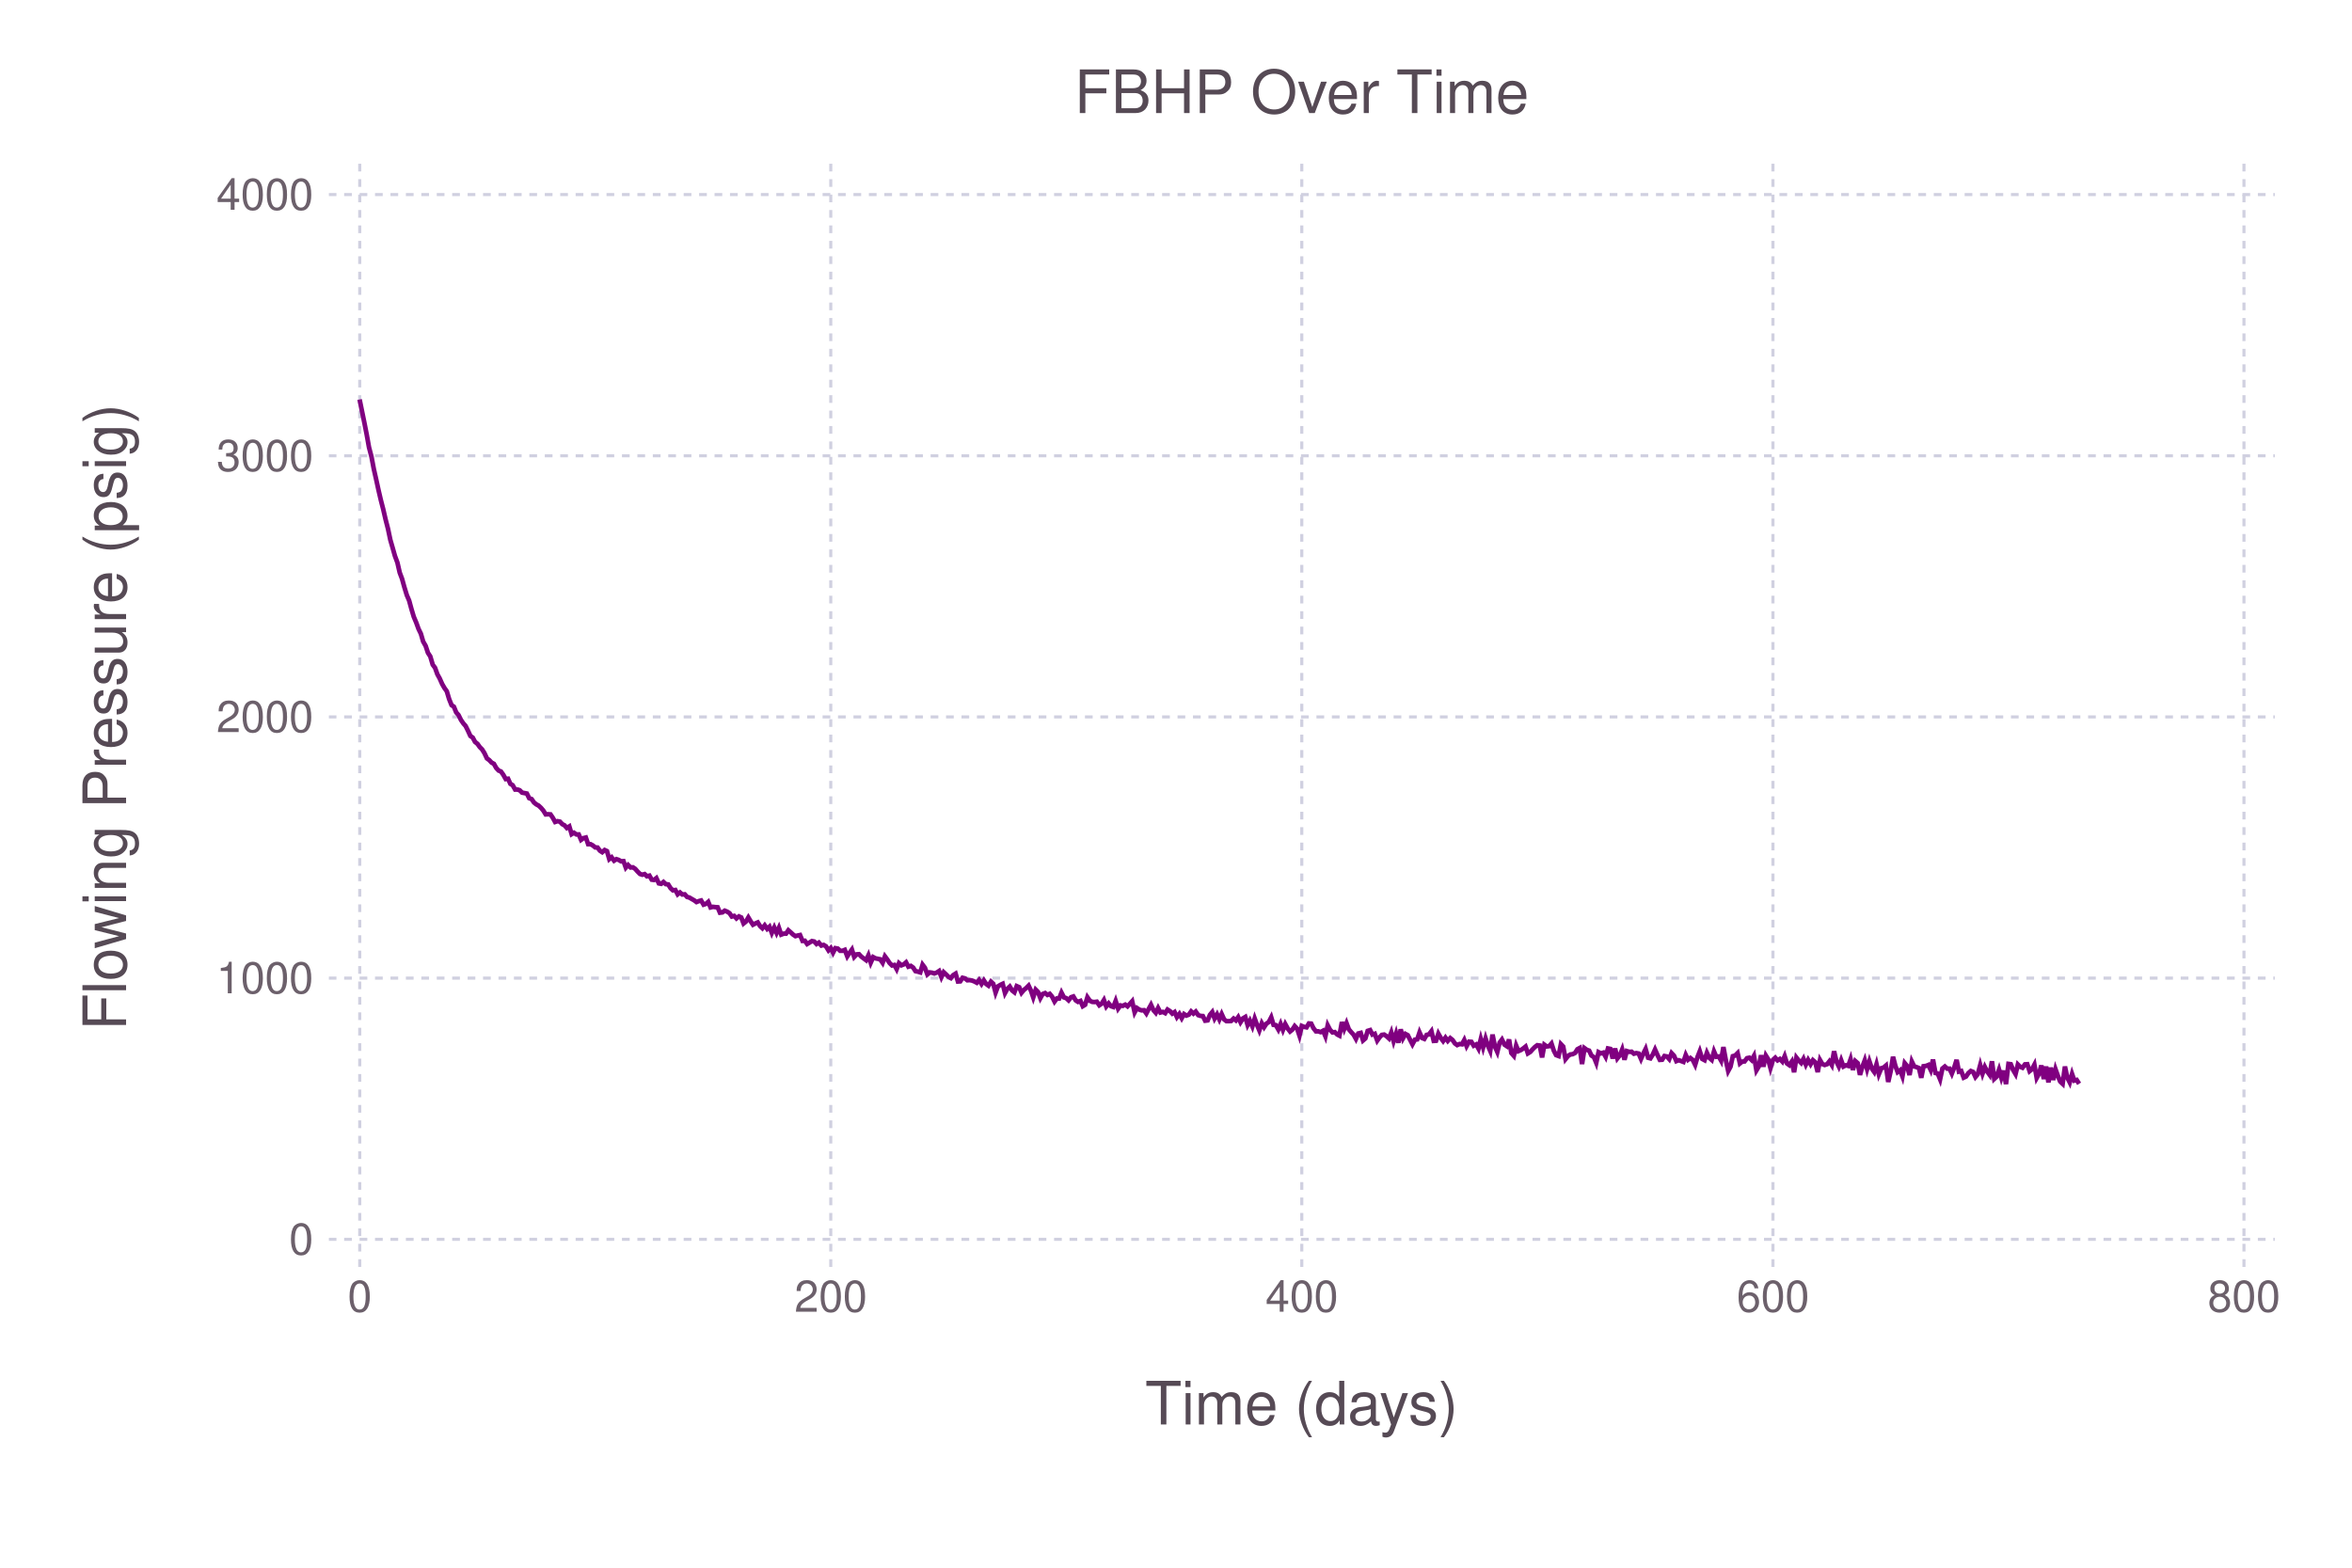
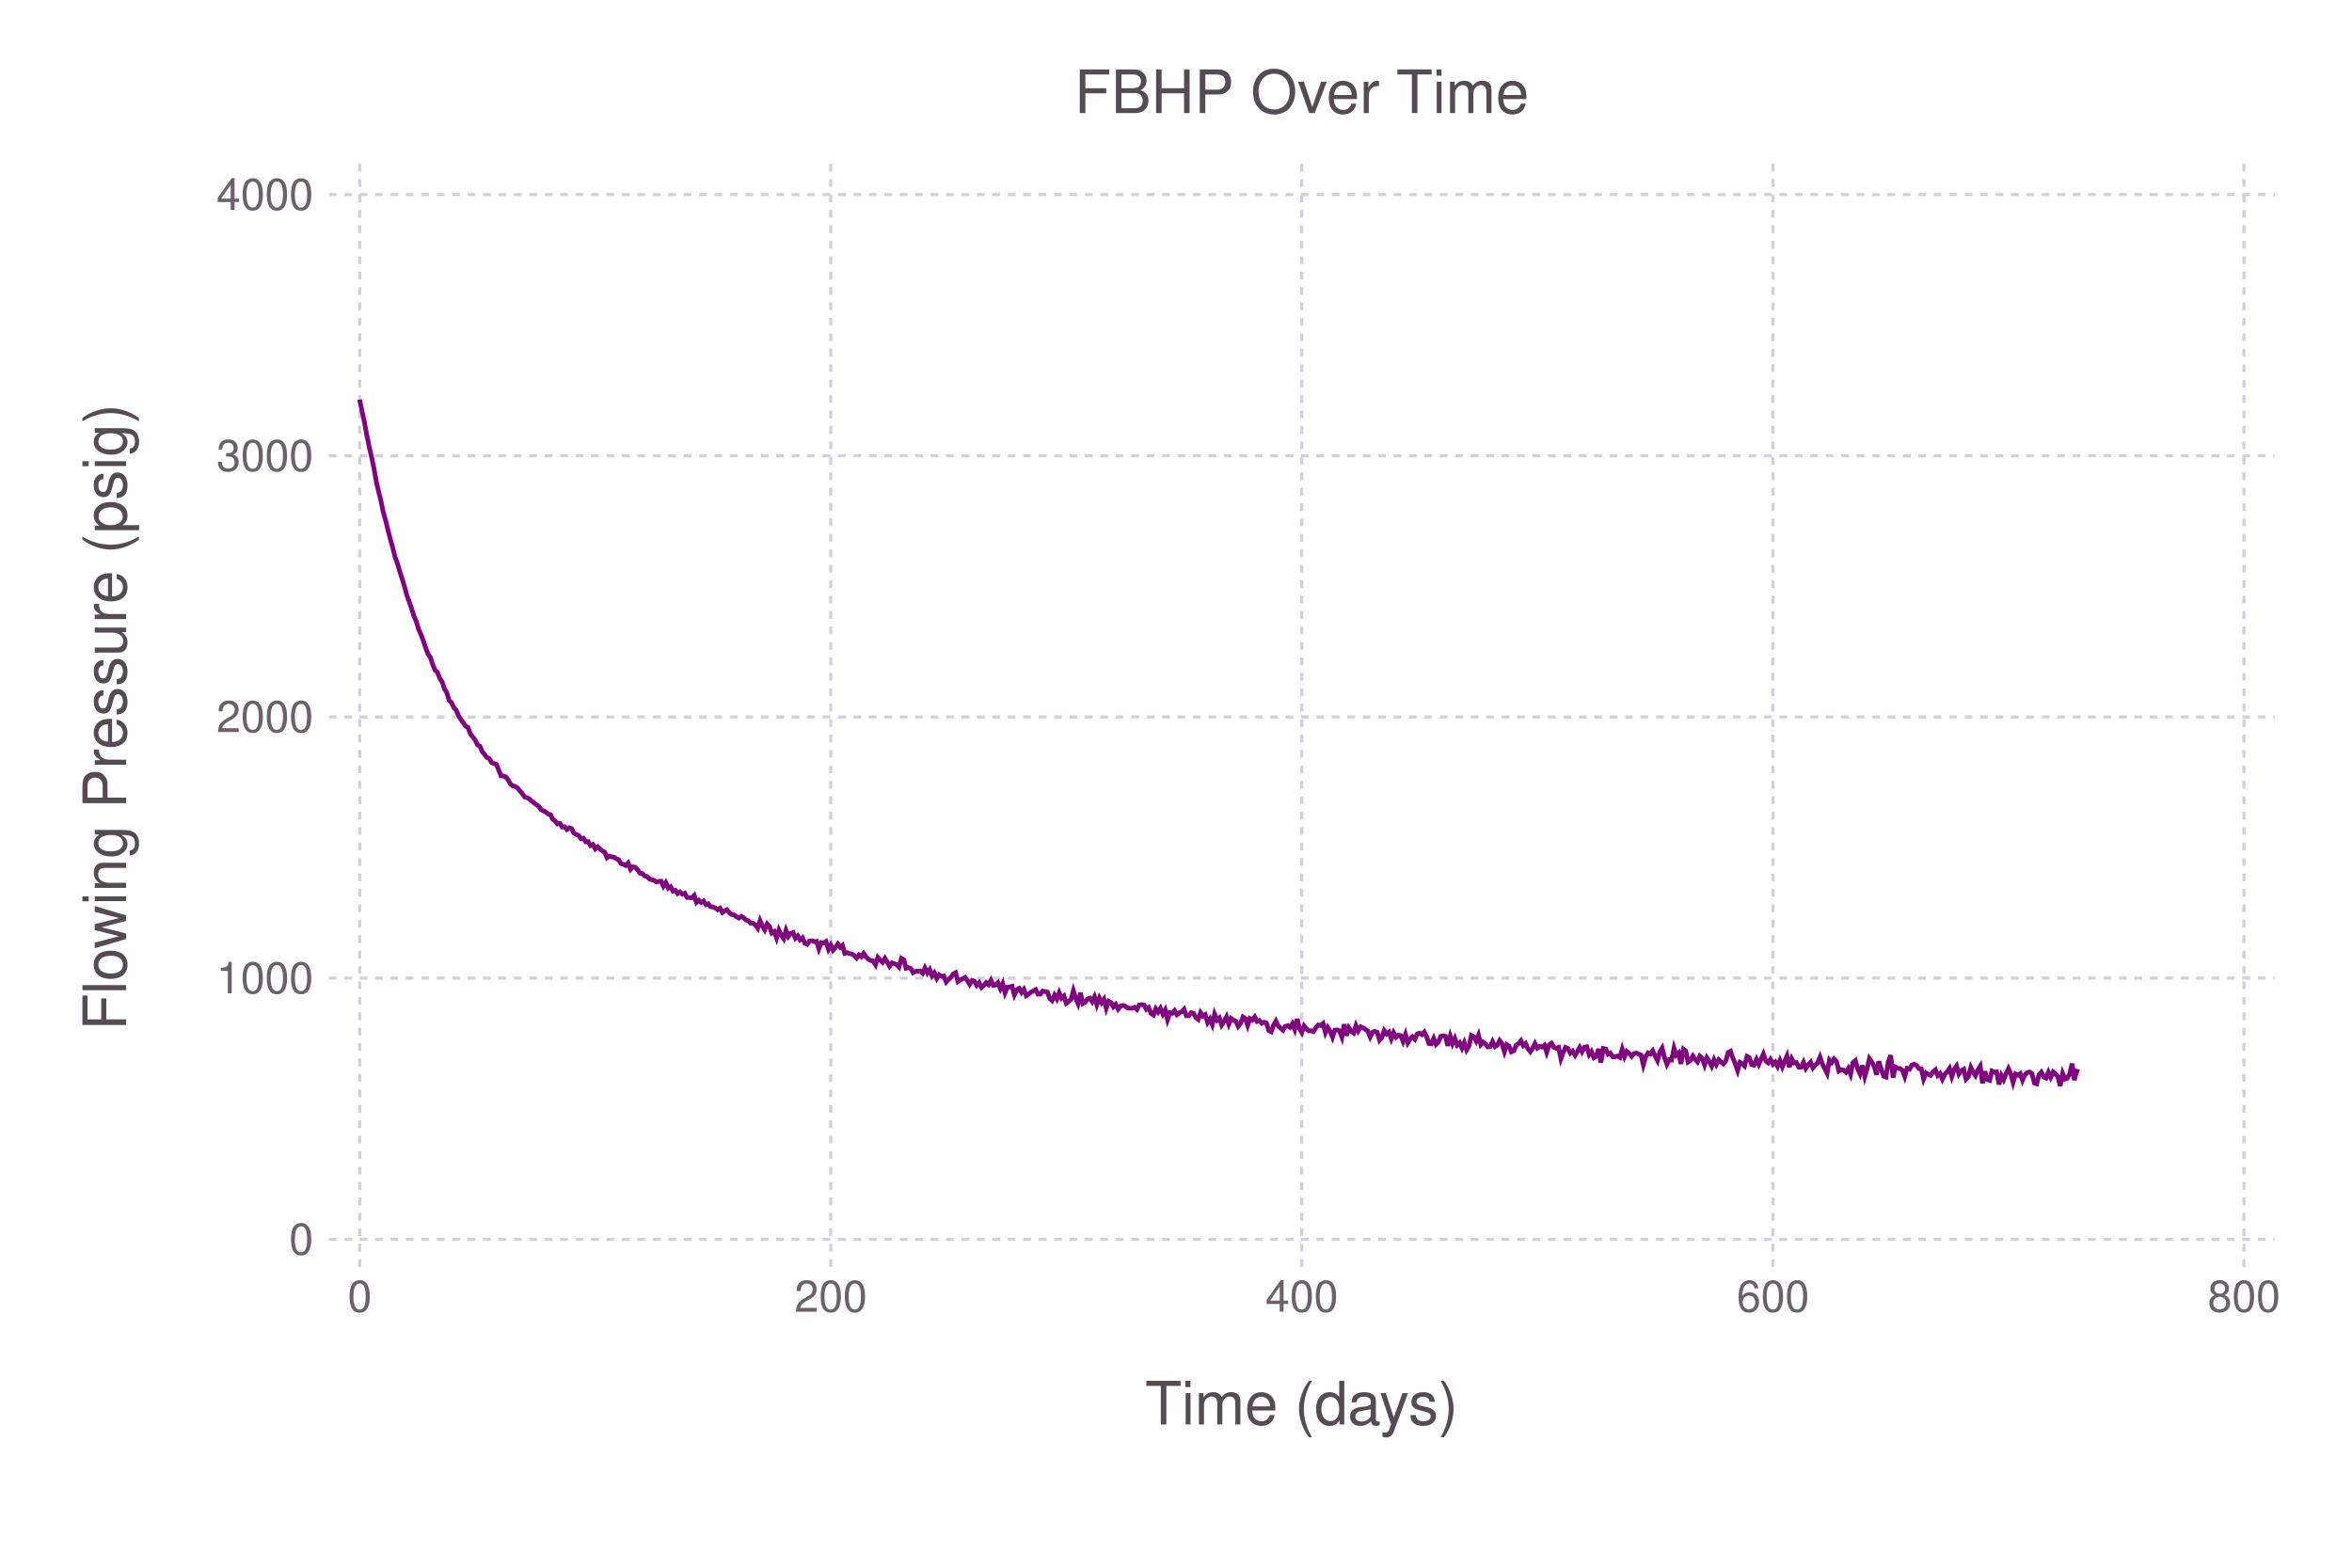
<svg xmlns="http://www.w3.org/2000/svg" version="1.2" width="152.4mm" height="101.6mm" viewBox="0 0 152.4 101.6" stroke="none" fill="#000000" stroke-width="0.3" font-size="3.88">
  <defs>
    <marker id="arrow" markerWidth="15" markerHeight="7" refX="5" refY="3.5" orient="auto" markerUnits="strokeWidth">
      <path d="M0,0 L15,3.5 L0,7 z" stroke="context-stroke" fill="context-stroke" />
    </marker>
  </defs>
-   <g class="plotroot xscalable yscalable" id="img-1072ef1b-1">
-     <g font-size="3.88" font-family="'PT Sans','Helvetica Neue','Helvetica',sans-serif" fill="#564A55" stroke="#000000" stroke-opacity="0.000" id="img-1072ef1b-2">
+   <g class="plotroot xscalable yscalable" id="img-fba27ea1-1">
+     <g font-size="3.88" font-family="'PT Sans','Helvetica Neue','Helvetica',sans-serif" fill="#564A55" stroke="#000000" stroke-opacity="0.000" id="img-fba27ea1-2">
      <g transform="translate(84.35,89.99)">
        <g class="primitive">
          <text text-anchor="middle" dy="0.6em">Time (days)</text>
        </g>
      </g>
    </g>
-     <g class="guide xlabels" font-size="2.82" font-family="'PT Sans Caption','Helvetica Neue','Helvetica',sans-serif" fill="#6C606B" id="img-1072ef1b-3">
+     <g class="guide xlabels" font-size="2.82" font-family="'PT Sans Caption','Helvetica Neue','Helvetica',sans-serif" fill="#6C606B" id="img-fba27ea1-3">
      <g transform="translate(23.31,83.32)">
        <g class="primitive">
          <text text-anchor="middle" dy="0.6em">0</text>
        </g>
      </g>
      <g transform="translate(53.83,83.32)">
        <g class="primitive">
          <text text-anchor="middle" dy="0.6em">200</text>
        </g>
      </g>
      <g transform="translate(84.35,83.32)">
        <g class="primitive">
          <text text-anchor="middle" dy="0.6em">400</text>
        </g>
      </g>
      <g transform="translate(114.88,83.32)">
        <g class="primitive">
          <text text-anchor="middle" dy="0.6em">600</text>
        </g>
      </g>
      <g transform="translate(145.4,83.32)">
        <g class="primitive">
          <text text-anchor="middle" dy="0.6em">800</text>
        </g>
      </g>
    </g>
-     <g clip-path="url(#img-1072ef1b-4)">
-       <g id="img-1072ef1b-5">
-         <g pointer-events="visible" fill="#000000" fill-opacity="0.000" stroke="#000000" stroke-opacity="0.000" class="guide background" id="img-1072ef1b-6">
-           <g transform="translate(84.35,46.46)" id="img-1072ef1b-7">
+     <g clip-path="url(#img-fba27ea1-4)">
+       <g id="img-fba27ea1-5">
+         <g pointer-events="visible" fill="#000000" fill-opacity="0.000" stroke="#000000" stroke-opacity="0.000" class="guide background" id="img-fba27ea1-6">
+           <g transform="translate(84.35,46.46)" id="img-fba27ea1-7">
            <path d="M-63.05,-35.85 L 63.05 -35.85 63.05 35.85 -63.05 35.85 z" class="primitive" />
          </g>
        </g>
-         <g class="guide ygridlines xfixed" stroke-dasharray="0.5,0.5" stroke-width="0.2" stroke="#D0D0E0" id="img-1072ef1b-8">
-           <g transform="translate(84.35,80.32)" id="img-1072ef1b-9">
+         <g class="guide ygridlines xfixed" stroke-dasharray="0.5,0.5" stroke-width="0.2" stroke="#D0D0E0" id="img-fba27ea1-8">
+           <g transform="translate(84.35,80.32)" id="img-fba27ea1-9">
            <path fill="none" d="M-63.05,0 L 63.05 0" class="primitive" />
          </g>
-           <g transform="translate(84.35,63.39)" id="img-1072ef1b-10">
+           <g transform="translate(84.35,63.39)" id="img-fba27ea1-10">
            <path fill="none" d="M-63.05,0 L 63.05 0" class="primitive" />
          </g>
-           <g transform="translate(84.35,46.46)" id="img-1072ef1b-11">
+           <g transform="translate(84.35,46.46)" id="img-fba27ea1-11">
            <path fill="none" d="M-63.05,0 L 63.05 0" class="primitive" />
          </g>
-           <g transform="translate(84.35,29.54)" id="img-1072ef1b-12">
+           <g transform="translate(84.35,29.54)" id="img-fba27ea1-12">
            <path fill="none" d="M-63.05,0 L 63.05 0" class="primitive" />
          </g>
-           <g transform="translate(84.35,12.61)" id="img-1072ef1b-13">
+           <g transform="translate(84.35,12.61)" id="img-fba27ea1-13">
            <path fill="none" d="M-63.05,0 L 63.05 0" class="primitive" />
          </g>
        </g>
-         <g class="guide xgridlines yfixed" stroke-dasharray="0.5,0.5" stroke-width="0.2" stroke="#D0D0E0" id="img-1072ef1b-14">
-           <g transform="translate(23.31,46.46)" id="img-1072ef1b-15">
+         <g class="guide xgridlines yfixed" stroke-dasharray="0.5,0.5" stroke-width="0.2" stroke="#D0D0E0" id="img-fba27ea1-14">
+           <g transform="translate(23.31,46.46)" id="img-fba27ea1-15">
            <path fill="none" d="M0,-35.85 L 0 35.85" class="primitive" />
          </g>
-           <g transform="translate(53.83,46.46)" id="img-1072ef1b-16">
+           <g transform="translate(53.83,46.46)" id="img-fba27ea1-16">
            <path fill="none" d="M0,-35.85 L 0 35.85" class="primitive" />
          </g>
-           <g transform="translate(84.35,46.46)" id="img-1072ef1b-17">
+           <g transform="translate(84.35,46.46)" id="img-fba27ea1-17">
            <path fill="none" d="M0,-35.85 L 0 35.85" class="primitive" />
          </g>
-           <g transform="translate(114.88,46.46)" id="img-1072ef1b-18">
+           <g transform="translate(114.88,46.46)" id="img-fba27ea1-18">
            <path fill="none" d="M0,-35.85 L 0 35.85" class="primitive" />
          </g>
-           <g transform="translate(145.4,46.46)" id="img-1072ef1b-19">
+           <g transform="translate(145.4,46.46)" id="img-fba27ea1-19">
            <path fill="none" d="M0,-35.85 L 0 35.85" class="primitive" />
          </g>
        </g>
-         <g class="plotpanel" id="img-1072ef1b-20">
-           <g stroke-width="0.3" fill="#000000" fill-opacity="0.000" class="geometry" id="img-1072ef1b-21">
-             <g class="color_RGB{N0f8}(0.502,0.0,0.502)" stroke-dasharray="none" stroke="#800080" id="img-1072ef1b-22">
-               <g transform="translate(79.01,62.85)" id="img-1072ef1b-23">
-                 <path fill="none" d="M-55.71,-36.96 L -55.55 -36.18 -55.4 -35.45 -55.25 -34.69 -55.1 -33.86 -54.94 -33.25 -54.79 -32.46 -54.64 -31.8 -54.48 -31.07 -54.33 -30.43 -54.18 -29.85 -54.03 -29.2 -53.87 -28.58 -53.72 -27.87 -53.57 -27.35 -53.42 -26.82 -53.26 -26.39 -53.11 -25.74 -52.96 -25.34 -52.81 -24.8 -52.65 -24.28 -52.5 -23.93 -52.35 -23.38 -52.2 -22.88 -52.04 -22.5 -51.89 -22.09 -51.74 -21.78 -51.59 -21.27 -51.43 -20.99 -51.28 -20.54 -51.13 -20.31 -50.97 -19.77 -50.82 -19.57 -50.67 -19.15 -50.52 -18.88 -50.36 -18.52 -50.21 -18.26 -50.06 -18.05 -49.91 -17.55 -49.75 -17.15 -49.6 -17.05 -49.45 -16.68 -49.3 -16.51 -49.14 -16.19 -48.99 -15.97 -48.84 -15.8 -48.69 -15.5 -48.53 -15.15 -48.38 -15.05 -48.23 -14.77 -48.07 -14.64 -47.92 -14.43 -47.77 -14.28 -47.62 -14.04 -47.46 -13.7 -47.31 -13.59 -47.16 -13.43 -47.01 -13.35 -46.85 -13.07 -46.7 -12.91 -46.55 -12.85 -46.4 -12.64 -46.24 -12.36 -46.09 -12.38 -45.94 -12.05 -45.79 -11.96 -45.63 -11.68 -45.48 -11.68 -45.33 -11.63 -45.18 -11.48 -45.02 -11.45 -44.87 -11.42 -44.72 -11.12 -44.56 -11.06 -44.41 -10.84 -44.26 -10.72 -44.11 -10.64 -43.95 -10.49 -43.8 -10.31 -43.65 -10.07 -43.5 -10.08 -43.34 -10.07 -43.19 -9.85 -43.04 -9.58 -42.89 -9.63 -42.73 -9.6 -42.58 -9.44 -42.43 -9.36 -42.28 -9.19 -42.12 -9.29 -41.97 -8.79 -41.82 -8.88 -41.66 -8.77 -41.51 -8.77 -41.36 -8.42 -41.21 -8.53 -41.05 -8.57 -40.9 -8.14 -40.75 -8.14 -40.6 -8.06 -40.44 -7.93 -40.29 -7.92 -40.14 -7.72 -39.99 -7.62 -39.83 -7.76 -39.68 -7.69 -39.53 -7.17 -39.38 -7.29 -39.22 -7.07 -39.07 -7.17 -38.92 -7.12 -38.77 -7.03 -38.61 -7.04 -38.46 -6.62 -38.31 -6.79 -38.15 -6.63 -38 -6.64 -37.85 -6.54 -37.7 -6.37 -37.54 -6.21 -37.39 -6.16 -37.24 -6.2 -37.09 -6.06 -36.93 -6.1 -36.78 -5.84 -36.63 -5.82 -36.48 -5.94 -36.32 -5.6 -36.17 -5.57 -36.02 -5.69 -35.87 -5.55 -35.71 -5.53 -35.56 -5.29 -35.41 -5.15 -35.25 -5.17 -35.1 -4.89 -34.95 -5.01 -34.8 -4.88 -34.64 -4.89 -34.49 -4.72 -34.34 -4.68 -34.19 -4.59 -34.03 -4.5 -33.88 -4.39 -33.73 -4.45 -33.58 -4.49 -33.42 -4.22 -33.27 -4.27 -33.12 -4.4 -32.97 -4.04 -32.81 -4.08 -32.66 -4.06 -32.51 -4.05 -32.36 -3.7 -32.2 -3.72 -32.05 -3.83 -31.9 -3.77 -31.74 -3.67 -31.59 -3.45 -31.44 -3.49 -31.29 -3.33 -31.13 -3.46 -30.98 -3.39 -30.83 -3 -30.68 -3.12 -30.52 -3.39 -30.37 -3.14 -30.22 -2.92 -30.07 -3 -29.91 -3.07 -29.76 -2.83 -29.61 -2.69 -29.46 -2.88 -29.3 -2.65 -29.15 -2.79 -29 -2.39 -28.84 -2.74 -28.69 -2.39 -28.54 -2.72 -28.39 -2.28 -28.23 -2.34 -28.08 -2.34 -27.93 -2.56 -27.78 -2.43 -27.62 -2.28 -27.47 -2.18 -27.32 -2.22 -27.17 -2.25 -27.01 -1.87 -26.86 -1.88 -26.71 -1.67 -26.56 -1.76 -26.4 -1.86 -26.25 -1.83 -26.1 -1.67 -25.95 -1.76 -25.79 -1.57 -25.64 -1.61 -25.49 -1.52 -25.33 -1.26 -25.18 -1.41 -25.03 -1.11 -24.88 -1.4 -24.72 -1.37 -24.57 -1.23 -24.42 -1.23 -24.27 -1.29 -24.11 -0.87 -23.96 -1.1 -23.81 -1.31 -23.66 -0.83 -23.5 -1 -23.35 -1.01 -23.2 -0.85 -23.05 -0.74 -22.89 -0.62 -22.74 -0.94 -22.59 -0.46 -22.43 -0.82 -22.28 -0.74 -22.13 -0.71 -21.98 -0.68 -21.82 -0.45 -21.67 -0.87 -21.52 -0.67 -21.37 -0.44 -21.21 -0.28 -21.06 -0.31 -20.91 -0.04 -20.76 -0.43 -20.6 -0.29 -20.45 -0.35 -20.3 -0.48 -20.15 -0.2 -19.99 -0.25 -19.84 -0.14 -19.69 0.09 -19.54 0.12 -19.38 0.17 -19.23 -0.33 -19.08 -0.13 -18.92 0.3 -18.77 0.17 -18.62 0.19 -18.47 0.24 -18.31 0.18 -18.16 0.08 -18.01 0.48 -17.86 0.16 -17.7 0.31 -17.55 0.46 -17.4 0.54 -17.25 0.35 -17.09 0.25 -16.94 0.76 -16.79 0.75 -16.64 0.52 -16.48 0.56 -16.33 0.68 -16.18 0.67 -16.02 0.7 -15.87 0.76 -15.72 0.84 -15.57 0.66 -15.41 0.92 -15.26 0.69 -15.11 0.92 -14.96 1.03 -14.8 0.77 -14.65 0.91 -14.5 1.48 -14.35 1.08 -14.19 0.98 -14.04 0.91 -13.89 1.51 -13.74 1.24 -13.58 1.09 -13.43 1.34 -13.28 1.46 -13.13 1.06 -12.97 1.13 -12.82 1.49 -12.67 1.31 -12.51 1.18 -12.36 1.03 -12.21 1.35 -12.06 1.79 -11.9 1.29 -11.75 1.44 -11.6 1.84 -11.45 1.57 -11.29 1.51 -11.14 1.63 -10.99 1.56 -10.84 1.74 -10.68 2.06 -10.53 1.86 -10.38 1.86 -10.23 1.48 -10.07 1.79 -9.92 1.84 -9.77 1.98 -9.61 1.78 -9.46 1.73 -9.31 1.98 -9.16 2.08 -9 2.02 -8.85 2.36 -8.7 2.27 -8.55 1.78 -8.39 2.01 -8.24 2.08 -8.09 2.09 -7.94 2.07 -7.78 2.3 -7.63 2.2 -7.48 1.96 -7.33 2.38 -7.17 2.18 -7.02 2.36 -6.87 2.41 -6.72 2.02 -6.56 2.52 -6.41 2.31 -6.26 2.34 -6.1 2.26 -5.95 2.37 -5.8 2.21 -5.65 2.04 -5.49 2.76 -5.34 2.48 -5.19 2.58 -5.04 2.63 -4.88 2.62 -4.73 2.83 -4.58 2.54 -4.43 2.27 -4.27 2.62 -4.12 2.79 -3.97 2.48 -3.82 2.77 -3.66 2.73 -3.51 2.81 -3.36 2.58 -3.2 2.68 -3.05 2.84 -2.9 2.74 -2.75 3.07 -2.59 2.86 -2.44 3.14 -2.29 2.87 -2.14 2.97 -1.98 2.91 -1.83 2.7 -1.68 2.84 -1.53 2.71 -1.37 2.94 -1.22 2.99 -1.07 3 -0.92 3.3 -0.76 3.28 -0.61 2.92 -0.46 2.74 -0.31 3.16 -0.15 2.89 0 3.22 0.15 2.87 0.31 3.22 0.46 3.33 0.61 3.33 0.76 3.32 0.92 3.16 1.07 3.28 1.22 3.07 1.37 3.4 1.53 3.15 1.68 3.06 1.83 3.58 1.98 3.3 2.14 3.67 2.29 3.16 2.44 3.57 2.59 3.93 2.75 3.46 2.9 3.72 3.05 3.49 3.2 3.39 3.36 3.08 3.51 3.57 3.66 3.59 3.82 3.87 3.97 3.51 4.12 3.9 4.27 3.52 4.43 3.81 4.58 4 4.73 3.88 4.88 3.65 5.04 3.82 5.19 4.27 5.34 3.64 5.49 3.7 5.65 3.73 5.8 3.48 5.95 3.49 6.1 3.79 6.26 3.99 6.41 3.99 6.56 4.04 6.72 3.95 6.87 4.31 7.02 3.6 7.17 3.89 7.33 4.06 7.48 4.04 7.63 4.19 7.78 4.27 7.94 3.39 8.09 3.84 8.24 3.46 8.39 3.86 8.55 4.05 8.7 4.21 8.85 4.48 9 4.13 9.16 4.09 9.31 4.58 9.46 4.45 9.61 3.96 9.77 3.91 9.92 4.2 10.07 4.15 10.23 4.59 10.38 4.38 10.53 4.22 10.68 4.2 10.84 4.31 10.99 4.45 11.14 4.06 11.29 4.63 11.45 4.13 11.6 4.73 11.75 3.86 11.9 4.44 12.06 4.16 12.21 4.24 12.36 4.54 12.51 4.83 12.67 4.53 12.82 4.51 12.97 4.06 13.13 4.42 13.28 4.48 13.43 4.22 13.58 4.19 13.74 3.98 13.89 4.61 14.04 4.6 14.19 4.14 14.35 4.42 14.5 4.62 14.65 4.4 14.8 4.61 14.96 4.43 15.11 4.55 15.26 4.77 15.41 4.88 15.57 4.81 15.72 4.83 15.87 4.55 16.02 4.95 16.18 4.66 16.33 4.67 16.48 4.92 16.64 4.84 16.79 5.11 16.94 4.49 17.09 5.03 17.25 4.45 17.4 4.92 17.55 5.26 17.7 4.2 17.86 4.99 18.01 5.33 18.16 4.72 18.31 4.52 18.47 4.85 18.62 4.95 18.77 4.52 18.92 5.4 19.08 5.58 19.23 4.91 19.38 5.27 19.54 5.2 19.69 5.1 19.84 4.98 19.99 5.42 20.15 5.32 20.3 5.15 20.45 5 20.6 4.89 20.76 4.91 20.91 5.68 21.06 4.86 21.21 4.97 21.37 4.95 21.52 4.78 21.67 5.24 21.82 5.53 21.98 5.59 22.13 4.82 22.28 4.98 22.43 5.79 22.59 5.59 22.74 5.49 22.89 5.47 23.05 5.39 23.2 5.15 23.35 5.07 23.5 6.11 23.66 5.08 23.81 5.19 23.96 5.24 24.11 5.56 24.27 5.66 24.42 6.03 24.57 5.34 24.72 5.42 24.88 5.37 25.03 5.64 25.18 5.1 25.33 5.13 25.49 5.75 25.64 5.1 25.79 5.74 25.95 5.54 26.1 5.17 26.25 5.83 26.4 5.27 26.56 5.32 26.71 5.31 26.86 5.44 27.01 5.4 27.17 5.43 27.32 5.78 27.47 5.43 27.62 5.13 27.78 5.7 27.93 5.74 28.08 5.5 28.23 5.17 28.39 5.53 28.54 5.84 28.69 5.83 28.84 5.59 29 5.62 29.15 5.79 29.3 5.4 29.46 5.57 29.61 5.92 29.76 5.86 29.91 5.91 30.07 5.97 30.22 5.52 30.37 5.83 30.52 5.72 30.68 5.85 30.83 6.16 30.98 5.66 31.13 5.28 31.29 5.78 31.44 5.86 31.59 5.38 31.74 5.7 31.9 5.84 32.05 5.29 32.2 5.64 32.36 5.62 32.51 5.89 32.66 5.01 32.81 5.82 32.97 6.56 33.12 6.28 33.27 5.6 33.42 5.56 33.58 5.4 33.73 6.07 33.88 5.95 34.03 5.94 34.19 5.73 34.34 5.7 34.49 5.85 34.64 5.58 34.8 6.52 34.95 6.27 35.1 5.54 35.25 6.28 35.41 5.56 35.56 5.8 35.71 6.37 35.87 5.84 36.02 5.7 36.17 5.87 36.32 5.78 36.48 5.95 36.63 5.6 36.78 6.07 36.93 6.18 37.09 5.95 37.24 6.64 37.39 5.69 37.54 5.88 37.7 6.04 37.85 5.77 38 6.15 38.15 5.84 38.31 6.12 38.46 5.86 38.61 5.99 38.77 6.63 38.92 5.85 39.07 6.11 39.22 6.17 39.38 6.12 39.53 5.93 39.68 6.17 39.83 5.28 39.99 5.96 40.14 6.27 40.29 5.86 40.44 6.27 40.6 6.19 40.75 6.23 40.9 5.8 41.05 6.49 41.21 5.92 41.36 6.05 41.51 6.81 41.66 6.3 41.82 5.87 41.97 6.44 42.12 5.93 42.28 6.41 42.43 6.62 42.58 6.12 42.73 6.77 42.89 6.38 43.04 6.34 43.19 6.21 43.34 7.27 43.5 6.56 43.65 5.64 43.8 6.22 43.95 6.63 44.11 6.51 44.26 6.91 44.41 6.05 44.56 6.23 44.72 6.82 44.87 5.95 45.02 6.26 45.18 6.31 45.33 6.37 45.48 7 45.63 6.25 45.79 6.23 45.94 6.17 46.09 6.49 46.24 5.82 46.4 6.69 46.55 6.73 46.7 7.1 46.85 6.4 47.01 6.27 47.16 6.41 47.31 6.41 47.46 6.73 47.62 6.32 47.77 5.84 47.92 6.6 48.07 6.56 48.23 6.99 48.38 6.92 48.53 6.7 48.69 6.56 48.84 6.62 48.99 6.95 49.14 6.77 49.3 6.18 49.45 6.73 49.6 6.3 49.75 6.59 49.91 6.81 50.06 5.93 50.21 7.07 50.36 6.93 50.52 6.47 50.67 7 50.82 6.54 50.97 7.41 51.13 6.1 51.28 6.12 51.43 6.49 51.59 6.76 51.74 6.14 51.89 6.29 52.04 6.35 52.2 6.13 52.35 6.12 52.5 6.57 52.65 6.45 52.81 6.15 52.96 7.01 53.11 6.74 53.26 6.2 53.42 7.08 53.57 6.27 53.72 7.3 53.87 6.34 54.03 7.14 54.18 6.45 54.33 6.87 54.48 7.24 54.64 7.39 54.79 6.27 54.94 6.98 55.1 7.3 55.25 6.75 55.4 7.18 55.55 7.14 55.71 7.39" class="primitive" />
+         <g class="plotpanel" id="img-fba27ea1-20">
+           <g stroke-width="0.3" fill="#000000" fill-opacity="0.000" class="geometry" id="img-fba27ea1-21">
+             <g class="color_RGB{N0f8}(0.502,0.0,0.502)" stroke-dasharray="none" stroke="#800080" id="img-fba27ea1-22">
+               <g transform="translate(79.01,62.87)" id="img-fba27ea1-23">
+                 <path fill="none" d="M-55.71,-36.97 L -55.55 -36.22 -55.4 -35.52 -55.25 -34.7 -55.1 -33.98 -54.94 -33.28 -54.79 -32.57 -54.64 -31.72 -54.48 -31.02 -54.33 -30.43 -54.18 -29.69 -54.03 -29.17 -53.87 -28.51 -53.72 -27.94 -53.57 -27.41 -53.42 -26.8 -53.26 -26.37 -53.11 -25.84 -52.96 -25.38 -52.81 -24.89 -52.65 -24.3 -52.5 -23.88 -52.35 -23.46 -52.2 -22.97 -52.04 -22.6 -51.89 -22.1 -51.74 -21.77 -51.59 -21.37 -51.43 -20.89 -51.28 -20.48 -51.13 -20.28 -50.97 -19.8 -50.82 -19.43 -50.67 -19.31 -50.52 -18.92 -50.36 -18.67 -50.21 -18.23 -50.06 -17.98 -49.91 -17.48 -49.75 -17.33 -49.6 -17 -49.45 -16.85 -49.3 -16.49 -49.14 -16.23 -48.99 -16.03 -48.84 -15.81 -48.69 -15.73 -48.53 -15.3 -48.38 -15.12 -48.23 -14.93 -48.07 -14.59 -47.92 -14.52 -47.77 -14.16 -47.62 -13.99 -47.46 -13.78 -47.31 -13.71 -47.16 -13.45 -47.01 -13.39 -46.85 -13.34 -46.7 -12.97 -46.55 -12.59 -46.4 -12.58 -46.24 -12.52 -46.09 -12.34 -45.94 -12.07 -45.79 -11.94 -45.63 -11.9 -45.48 -11.81 -45.33 -11.62 -45.18 -11.45 -45.02 -11.22 -44.87 -11.18 -44.72 -11.1 -44.56 -10.95 -44.41 -10.84 -44.26 -10.72 -44.11 -10.62 -43.95 -10.39 -43.8 -10.32 -43.65 -10.25 -43.5 -10.12 -43.34 -10.07 -43.19 -9.77 -43.04 -9.67 -42.89 -9.47 -42.73 -9.5 -42.58 -9.27 -42.43 -9.29 -42.28 -9.11 -42.12 -9.22 -41.97 -9.17 -41.82 -8.87 -41.66 -8.78 -41.51 -8.72 -41.36 -8.51 -41.21 -8.55 -41.05 -8.31 -40.9 -8.32 -40.75 -8.07 -40.6 -8.14 -40.44 -7.86 -40.29 -7.99 -40.14 -7.86 -39.99 -7.73 -39.83 -7.64 -39.68 -7.28 -39.53 -7.38 -39.38 -7.34 -39.22 -7.31 -39.07 -7.22 -38.92 -7.15 -38.77 -6.9 -38.61 -6.85 -38.46 -6.78 -38.31 -6.94 -38.15 -6.53 -38 -6.69 -37.85 -6.67 -37.7 -6.5 -37.54 -6.28 -37.39 -6.26 -37.24 -6.1 -37.09 -6.07 -36.93 -5.91 -36.78 -5.86 -36.63 -5.81 -36.48 -5.71 -36.32 -5.75 -36.17 -5.76 -36.02 -5.44 -35.87 -5.67 -35.71 -5.31 -35.56 -5.4 -35.41 -5.12 -35.25 -5.17 -35.1 -4.96 -34.95 -5.06 -34.8 -4.92 -34.64 -4.98 -34.49 -4.7 -34.34 -4.7 -34.19 -4.68 -34.03 -4.84 -33.88 -4.39 -33.73 -4.52 -33.58 -4.38 -33.42 -4.48 -33.27 -4.24 -33.12 -4.3 -32.97 -4.11 -32.81 -4.09 -32.66 -4.03 -32.51 -3.91 -32.36 -4.01 -32.2 -3.73 -32.05 -3.84 -31.9 -3.91 -31.74 -3.7 -31.59 -3.6 -31.44 -3.57 -31.29 -3.46 -31.13 -3.37 -30.98 -3.48 -30.83 -3.4 -30.68 -3.25 -30.52 -3.2 -30.37 -3.04 -30.22 -3.04 -30.07 -2.92 -29.91 -2.71 -29.76 -3.2 -29.61 -2.86 -29.46 -2.61 -29.3 -2.99 -29.15 -2.83 -29 -2.4 -28.84 -2.5 -28.69 -2.08 -28.54 -2.59 -28.39 -2.27 -28.23 -2.04 -28.08 -2.57 -27.93 -2.18 -27.78 -2.37 -27.62 -2.43 -27.47 -2.07 -27.32 -2.22 -27.17 -1.96 -27.01 -2.09 -26.86 -1.74 -26.71 -1.67 -26.56 -1.88 -26.4 -1.9 -26.25 -1.85 -26.1 -1.86 -25.95 -1.38 -25.79 -1.78 -25.64 -1.75 -25.49 -1.85 -25.33 -1.35 -25.18 -1.62 -25.03 -1.29 -24.88 -1.46 -24.72 -1.69 -24.57 -1.48 -24.42 -1.6 -24.27 -1.08 -24.11 -1.13 -23.96 -1.06 -23.81 -1.04 -23.66 -0.95 -23.5 -0.78 -23.35 -0.98 -23.2 -0.86 -23.05 -1.08 -22.89 -0.85 -22.74 -0.71 -22.59 -0.62 -22.43 -0.59 -22.28 -0.35 -22.13 -0.82 -21.98 -0.65 -21.82 -0.5 -21.67 -0.76 -21.52 -0.52 -21.37 -0.25 -21.21 -0.47 -21.06 -0.41 -20.91 -0.36 -20.76 -0.2 -20.6 -0.76 -20.45 -0.67 -20.3 -0.12 -20.15 -0.16 -19.99 -0.1 -19.84 0.17 -19.69 0.08 -19.54 0.07 -19.38 0.06 -19.23 0.2 -19.08 -0.14 -18.92 0.18 -18.77 -0.03 -18.62 0.37 -18.47 0.18 -18.31 0.54 -18.16 0.31 -18.01 0.41 -17.86 0.38 -17.7 0.77 -17.55 0.6 -17.4 0.47 -17.25 0.26 -17.09 0.17 -16.94 0.74 -16.79 0.63 -16.64 0.57 -16.48 0.48 -16.33 0.68 -16.18 0.92 -16.02 0.67 -15.87 0.73 -15.72 0.99 -15.57 0.82 -15.41 1.12 -15.26 1 -15.11 0.81 -14.96 0.94 -14.8 0.66 -14.65 0.99 -14.5 0.97 -14.35 0.82 -14.19 1.2 -14.04 0.88 -13.89 1.47 -13.74 1.11 -13.58 1.09 -13.43 1.05 -13.28 1.6 -13.13 1.27 -12.97 1.18 -12.82 1.44 -12.67 1.25 -12.51 1.66 -12.36 1.57 -12.21 1.43 -12.06 1.36 -11.9 1.27 -11.75 1.56 -11.6 1.56 -11.45 1.36 -11.29 1.39 -11.14 1.43 -10.99 1.84 -10.84 1.98 -10.68 1.62 -10.53 1.87 -10.38 1.47 -10.23 1.82 -10.07 1.68 -9.92 2.15 -9.77 2.04 -9.61 1.89 -9.46 1.34 -9.31 1.82 -9.16 2.17 -9 1.48 -8.85 2.17 -8.7 2.09 -8.55 1.88 -8.39 1.82 -8.24 2.05 -8.09 1.74 -7.94 2.25 -7.78 1.81 -7.63 2.11 -7.48 1.89 -7.33 2.48 -7.17 2.02 -7.02 2.1 -6.87 2.38 -6.72 2.22 -6.56 2.53 -6.41 2.34 -6.26 2.29 -6.1 2.34 -5.95 2.46 -5.8 2.47 -5.65 2.47 -5.49 2.41 -5.34 2.55 -5.19 2.26 -5.04 2.24 -4.88 2.27 -4.73 2.54 -4.58 2.43 -4.43 2.81 -4.27 2.91 -4.12 2.51 -3.97 2.72 -3.82 2.48 -3.66 2.85 -3.51 2.59 -3.36 3.21 -3.2 2.76 -3.05 2.8 -2.9 2.63 -2.75 2.89 -2.59 2.77 -2.44 2.7 -2.29 2.54 -2.14 2.96 -1.98 2.96 -1.83 2.76 -1.68 2.8 -1.53 3.07 -1.37 3.2 -1.22 2.76 -1.07 2.98 -0.92 2.89 -0.76 3.4 -0.61 3.17 -0.46 3.53 -0.31 2.86 -0.15 3.24 0 3.1 0.15 3.56 0.31 3.32 0.46 3.03 0.61 3.5 0.76 3.13 0.92 3.24 1.07 3.31 1.22 3.64 1.37 3.45 1.53 3.04 1.68 3.14 1.83 3.59 1.98 3.14 2.14 3.23 2.29 3.04 2.44 3.33 2.59 3.27 2.75 3.45 2.9 3.38 3.05 3.43 3.2 3.91 3.36 3.99 3.51 3.57 3.66 3.31 3.82 3.63 3.97 3.76 4.12 3.9 4.27 3.65 4.43 3.6 4.58 3.71 4.73 3.48 4.88 3.84 5.04 3.17 5.19 3.78 5.34 4.04 5.49 3.62 5.65 3.82 5.8 3.94 5.95 3.93 6.1 3.98 6.26 3.72 6.41 3.56 6.56 3.59 6.72 3.46 6.87 4.05 7.02 3.72 7.17 3.95 7.33 4.35 7.48 3.89 7.63 3.88 7.78 3.93 7.94 4.34 8.09 3.51 8.24 4.25 8.39 3.74 8.55 3.97 8.7 4.08 8.85 3.6 9 3.94 9.16 3.68 9.31 3.74 9.46 3.84 9.61 3.94 9.77 4.33 9.92 4.03 10.07 3.97 10.23 4.03 10.38 4.54 10.53 4.36 10.68 3.92 10.84 4.14 10.99 4.02 11.14 4.45 11.29 4.06 11.45 4.35 11.6 4.22 11.75 4.25 11.9 4.62 12.06 4.17 12.21 4.71 12.36 4.47 12.51 4.32 12.67 4.48 12.82 4.14 12.97 4.08 13.13 4.18 13.28 4.02 13.43 4.32 13.58 4.76 13.74 4.78 13.89 4.43 14.04 4.81 14.19 4.67 14.35 4.29 14.5 4.26 14.65 4.29 14.8 4.91 14.96 4.29 15.11 4.76 15.26 4.44 15.41 4.86 15.57 4.71 15.72 5.05 15.87 4.7 16.02 5.17 16.18 4.9 16.33 4.24 16.48 4.32 16.64 4.6 16.79 4.22 16.94 4.83 17.09 4.67 17.25 4.8 17.4 4.98 17.55 4.95 17.7 4.63 17.86 4.96 18.01 4.87 18.16 4.57 18.31 4.77 18.47 5.29 18.62 4.83 18.77 4.92 18.92 5.3 19.08 5.23 19.23 4.87 19.38 4.78 19.54 4.58 19.69 4.89 19.84 4.76 19.99 5.09 20.15 5.29 20.3 5.07 20.45 4.77 20.6 5.06 20.76 4.94 20.91 4.98 21.06 4.87 21.21 5.33 21.37 4.84 21.52 4.74 21.67 5 21.82 5.07 21.98 5.01 22.13 5.74 22.28 5.34 22.43 5.01 22.59 5.08 22.74 5.38 22.89 5.25 23.05 5.52 23.2 5.27 23.35 5.01 23.5 5.29 23.66 4.99 23.81 4.97 23.96 5.48 24.11 5.28 24.27 5.68 24.42 5.59 24.57 5.11 24.72 5.99 24.88 5.08 25.03 5.12 25.18 5.45 25.33 5.38 25.49 5.62 25.64 5.62 25.79 5.57 25.95 5.66 26.1 5.13 26.25 5.61 26.4 5.27 26.56 5.4 26.71 5.59 26.86 5.42 27.01 5.38 27.17 5.45 27.32 5.5 27.47 6.14 27.62 5.62 27.78 5.37 27.93 5.44 28.08 5.23 28.23 5.55 28.39 5.86 28.54 5.31 28.69 5.06 28.84 5.66 29 6.11 29.15 5.81 29.3 5.83 29.46 5.06 29.61 5.51 29.76 5.37 29.91 6.08 30.07 5.13 30.22 5.25 30.37 5.96 30.52 5.86 30.68 5.57 30.83 5.79 30.98 5.95 31.13 5.58 31.29 5.72 31.44 6.15 31.59 5.69 31.74 5.91 31.9 6.22 32.05 5.8 32.2 6.12 32.36 5.81 32.51 5.95 32.66 6.08 32.81 5.9 32.97 5.34 33.12 5.26 33.27 5.7 33.42 6.04 33.58 6.51 33.73 5.98 33.88 6.06 34.03 6.21 34.19 5.59 34.34 5.67 34.49 6.13 34.64 6.16 34.8 5.79 34.95 6.11 35.1 5.78 35.25 5.44 35.41 5.89 35.56 6.01 35.71 5.79 35.87 6.1 36.02 5.96 36.17 6.24 36.32 5.86 36.48 6.27 36.63 5.91 36.78 5.57 36.93 6.29 37.09 5.75 37.24 6.02 37.39 5.99 37.54 6.29 37.7 6.29 37.85 5.98 38 6.37 38.15 6.15 38.31 5.97 38.46 6.33 38.61 6.15 38.77 6.02 38.92 5.64 39.07 6.07 39.22 6.38 39.38 6.69 39.53 5.83 39.68 5.99 39.83 5.76 39.99 5.92 40.14 6.54 40.29 6.45 40.44 6.48 40.6 6.62 40.75 6.38 40.9 6.75 41.05 6 41.21 5.87 41.36 6.39 41.51 6.72 41.66 6.18 41.82 6.9 41.97 6.4 42.12 5.74 42.28 5.96 42.43 6.23 42.58 6.78 42.73 5.91 42.89 6.44 43.04 6.87 43.19 6.93 43.34 5.95 43.5 5.52 43.65 6.97 43.8 6.28 43.95 6.36 44.11 6.38 44.26 6.49 44.41 6.9 44.56 6.37 44.72 6.42 44.87 6.16 45.02 6.1 45.18 6.18 45.33 6.38 45.48 6.4 45.63 7.06 45.79 6.66 45.94 6.76 46.09 6.82 46.24 6.6 46.4 6.46 46.55 6.83 46.7 6.7 46.85 7.07 47.01 6.75 47.16 6.59 47.31 6.37 47.46 6.9 47.62 6.42 47.77 6.21 47.92 6.73 48.07 6.52 48.23 6.43 48.38 7.06 48.53 6.9 48.69 6.31 48.84 6.63 48.99 6.84 49.14 6.48 49.3 6.23 49.45 7.34 49.6 6.56 49.75 7.09 49.91 7.15 50.06 6.54 50.21 6.61 50.36 6.6 50.52 7.41 50.67 6.83 50.82 7.1 50.97 6.72 51.13 6.39 51.28 6.72 51.43 7.28 51.59 6.73 51.74 6.81 51.89 6.71 52.04 7.14 52.2 6.78 52.35 6.64 52.5 6.61 52.65 6.7 52.81 7.32 52.96 7.37 53.11 6.79 53.26 6.62 53.42 6.93 53.57 7 53.72 6.62 53.87 6.95 54.03 6.6 54.18 6.73 54.33 6.91 54.48 7.51 54.64 6.7 54.79 7.06 54.94 7.01 55.1 6.73 55.25 6.06 55.4 7.13 55.55 6.55 55.71 6.6" class="primitive" />
              </g>
            </g>
          </g>
        </g>
      </g>
    </g>
-     <g class="guide ylabels" font-size="2.82" font-family="'PT Sans Caption','Helvetica Neue','Helvetica',sans-serif" fill="#6C606B" id="img-1072ef1b-24">
-       <g transform="translate(20.3,80.32)" id="img-1072ef1b-25">
+     <g class="guide ylabels" font-size="2.82" font-family="'PT Sans Caption','Helvetica Neue','Helvetica',sans-serif" fill="#6C606B" id="img-fba27ea1-24">
+       <g transform="translate(20.3,80.32)" id="img-fba27ea1-25">
        <g class="primitive">
          <text text-anchor="end" dy="0.35em">0</text>
        </g>
      </g>
-       <g transform="translate(20.3,63.39)" id="img-1072ef1b-26">
+       <g transform="translate(20.3,63.39)" id="img-fba27ea1-26">
        <g class="primitive">
          <text text-anchor="end" dy="0.35em">1000</text>
        </g>
      </g>
-       <g transform="translate(20.3,46.46)" id="img-1072ef1b-27">
+       <g transform="translate(20.3,46.46)" id="img-fba27ea1-27">
        <g class="primitive">
          <text text-anchor="end" dy="0.35em">2000</text>
        </g>
      </g>
-       <g transform="translate(20.3,29.54)" id="img-1072ef1b-28">
+       <g transform="translate(20.3,29.54)" id="img-fba27ea1-28">
        <g class="primitive">
          <text text-anchor="end" dy="0.35em">3000</text>
        </g>
      </g>
-       <g transform="translate(20.3,12.61)" id="img-1072ef1b-29">
+       <g transform="translate(20.3,12.61)" id="img-fba27ea1-29">
        <g class="primitive">
          <text text-anchor="end" dy="0.35em">4000</text>
        </g>
      </g>
    </g>
-     <g font-size="3.88" font-family="'PT Sans','Helvetica Neue','Helvetica',sans-serif" fill="#564A55" stroke="#000000" stroke-opacity="0.000" id="img-1072ef1b-30">
-       <g transform="translate(8.81,44.46)" id="img-1072ef1b-31">
+     <g font-size="3.88" font-family="'PT Sans','Helvetica Neue','Helvetica',sans-serif" fill="#564A55" stroke="#000000" stroke-opacity="0.000" id="img-fba27ea1-30">
+       <g transform="translate(8.81,44.46)" id="img-fba27ea1-31">
        <g class="primitive">
          <text text-anchor="middle" dy="0.35em" transform="rotate(-90,0, 2)">Flowing Pressure (psig)</text>
        </g>
      </g>
    </g>
-     <g font-size="3.88" font-family="'PT Sans','Helvetica Neue','Helvetica',sans-serif" fill="#564A55" stroke="#000000" stroke-opacity="0.000" id="img-1072ef1b-32">
-       <g transform="translate(84.35,5)" id="img-1072ef1b-33">
+     <g font-size="3.88" font-family="'PT Sans','Helvetica Neue','Helvetica',sans-serif" fill="#564A55" stroke="#000000" stroke-opacity="0.000" id="img-fba27ea1-32">
+       <g transform="translate(84.35,5)" id="img-fba27ea1-33">
        <g class="primitive">
          <text text-anchor="middle" dy="0.6em">FBHP Over Time</text>
        </g>
      </g>
    </g>
  </g>
  <defs>
-     <clipPath id="img-1072ef1b-4">
+     <clipPath id="img-fba27ea1-4">
      <path d="M21.31,10.61 L 147.4 10.61 147.4 82.32 21.31 82.32" />
    </clipPath>
  </defs>
</svg>
